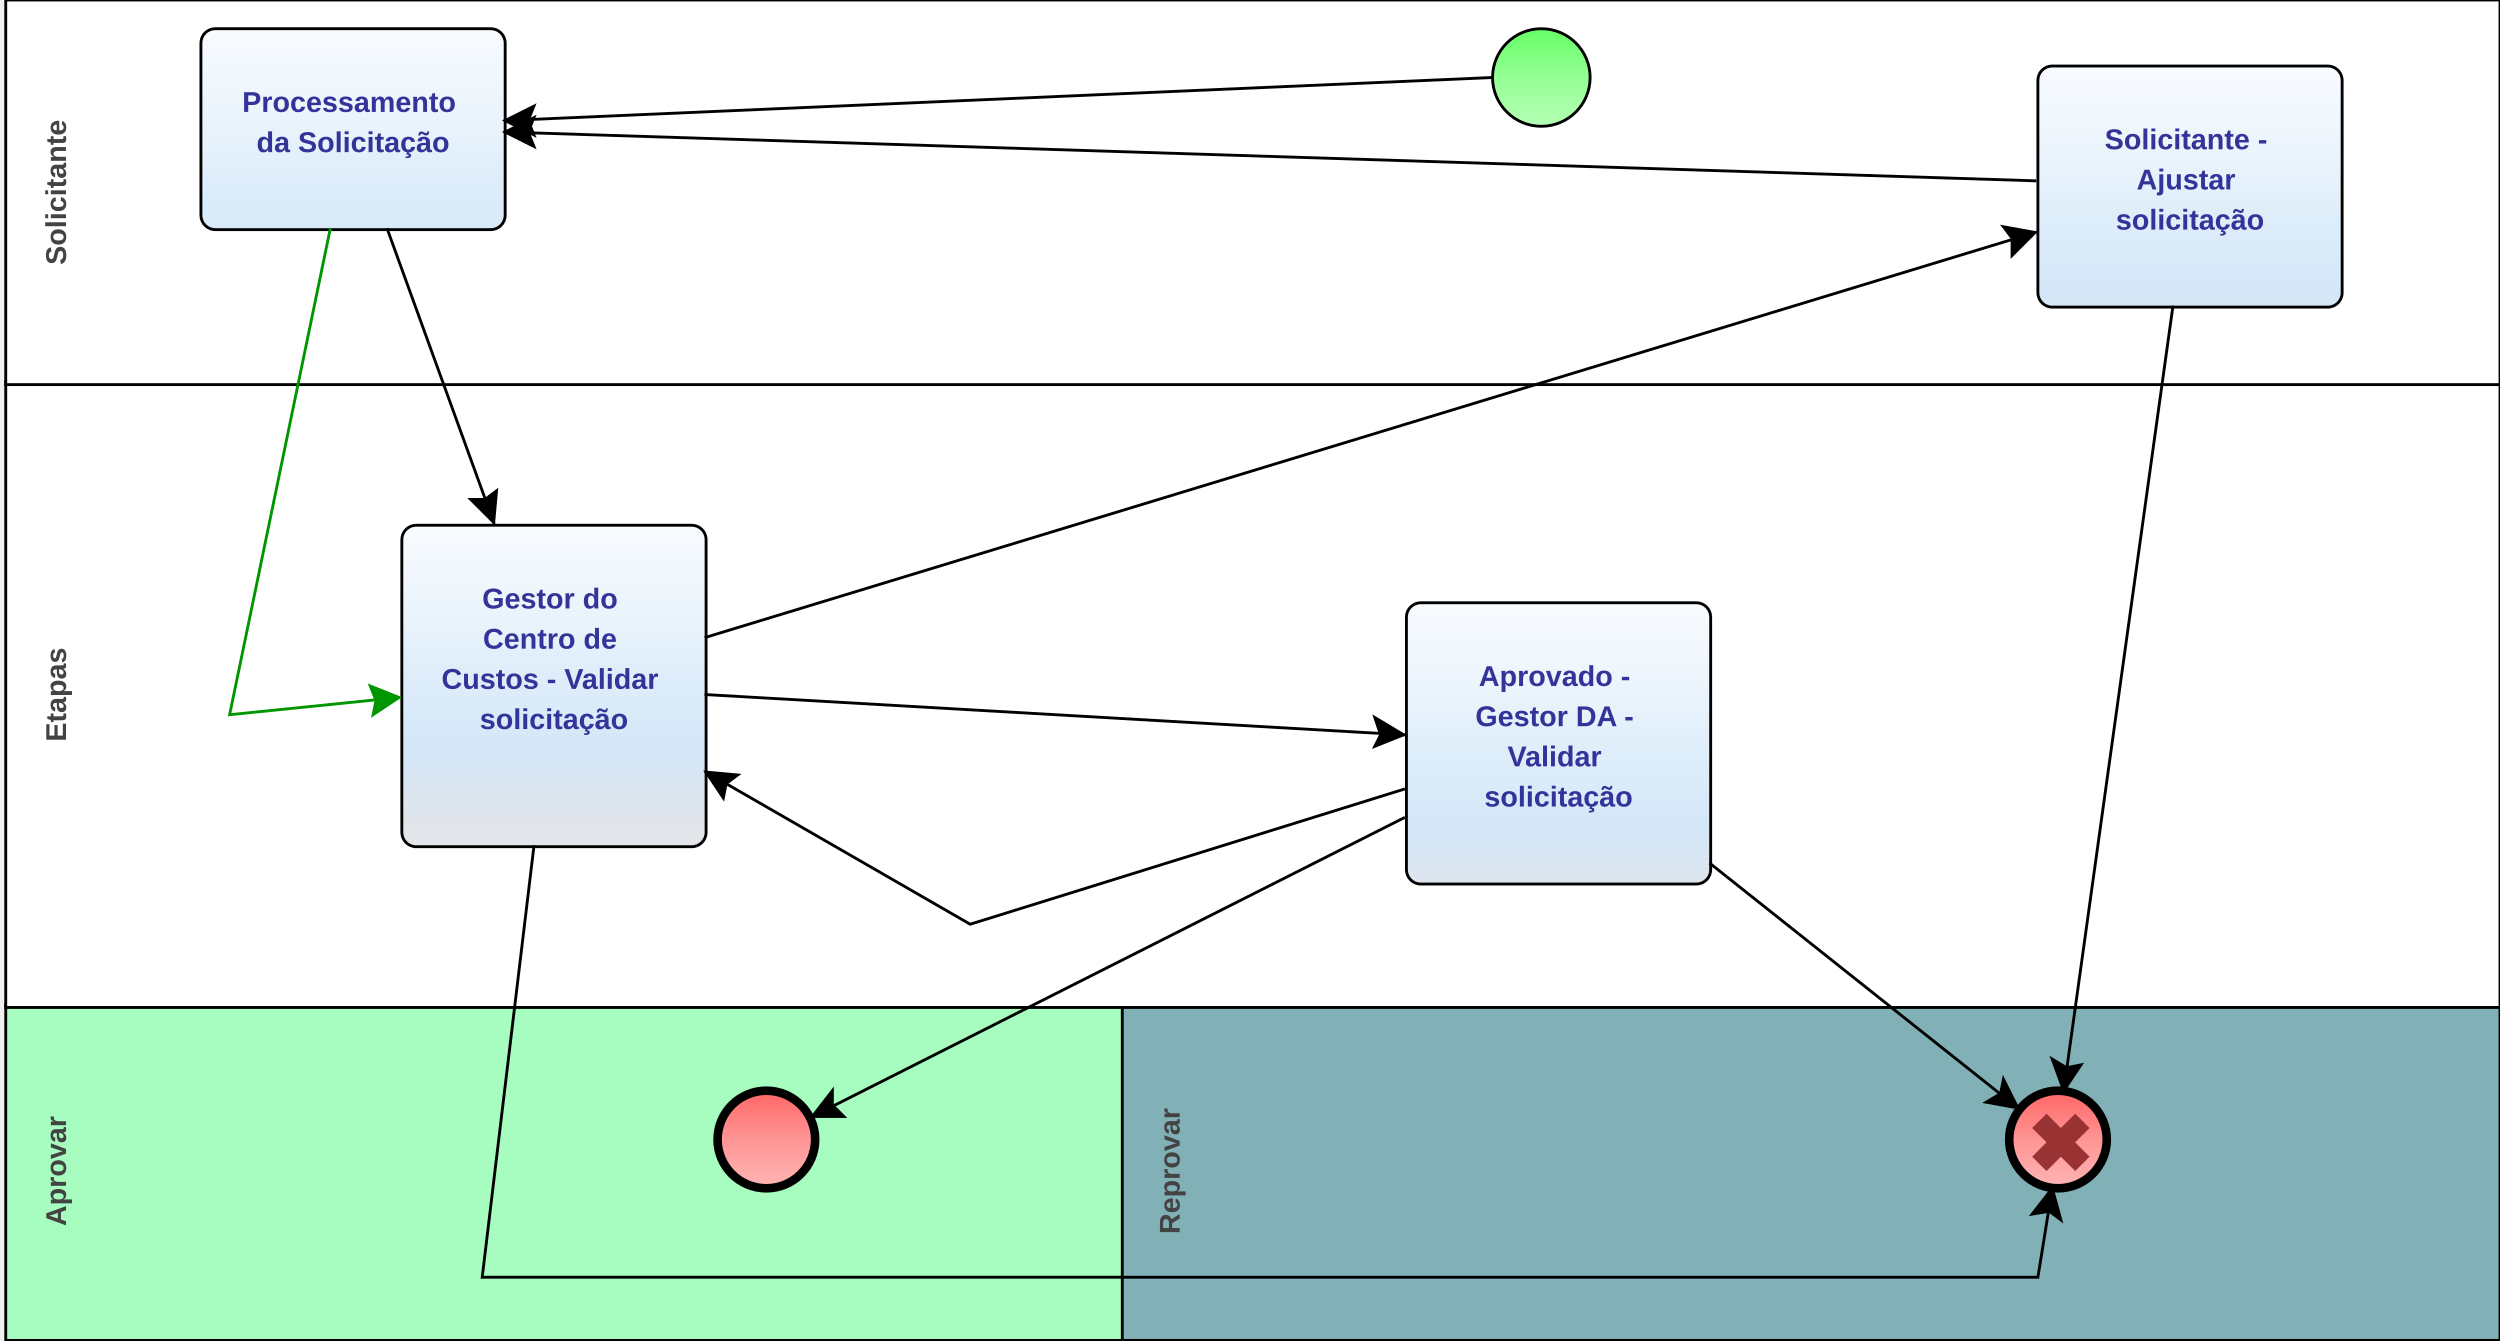
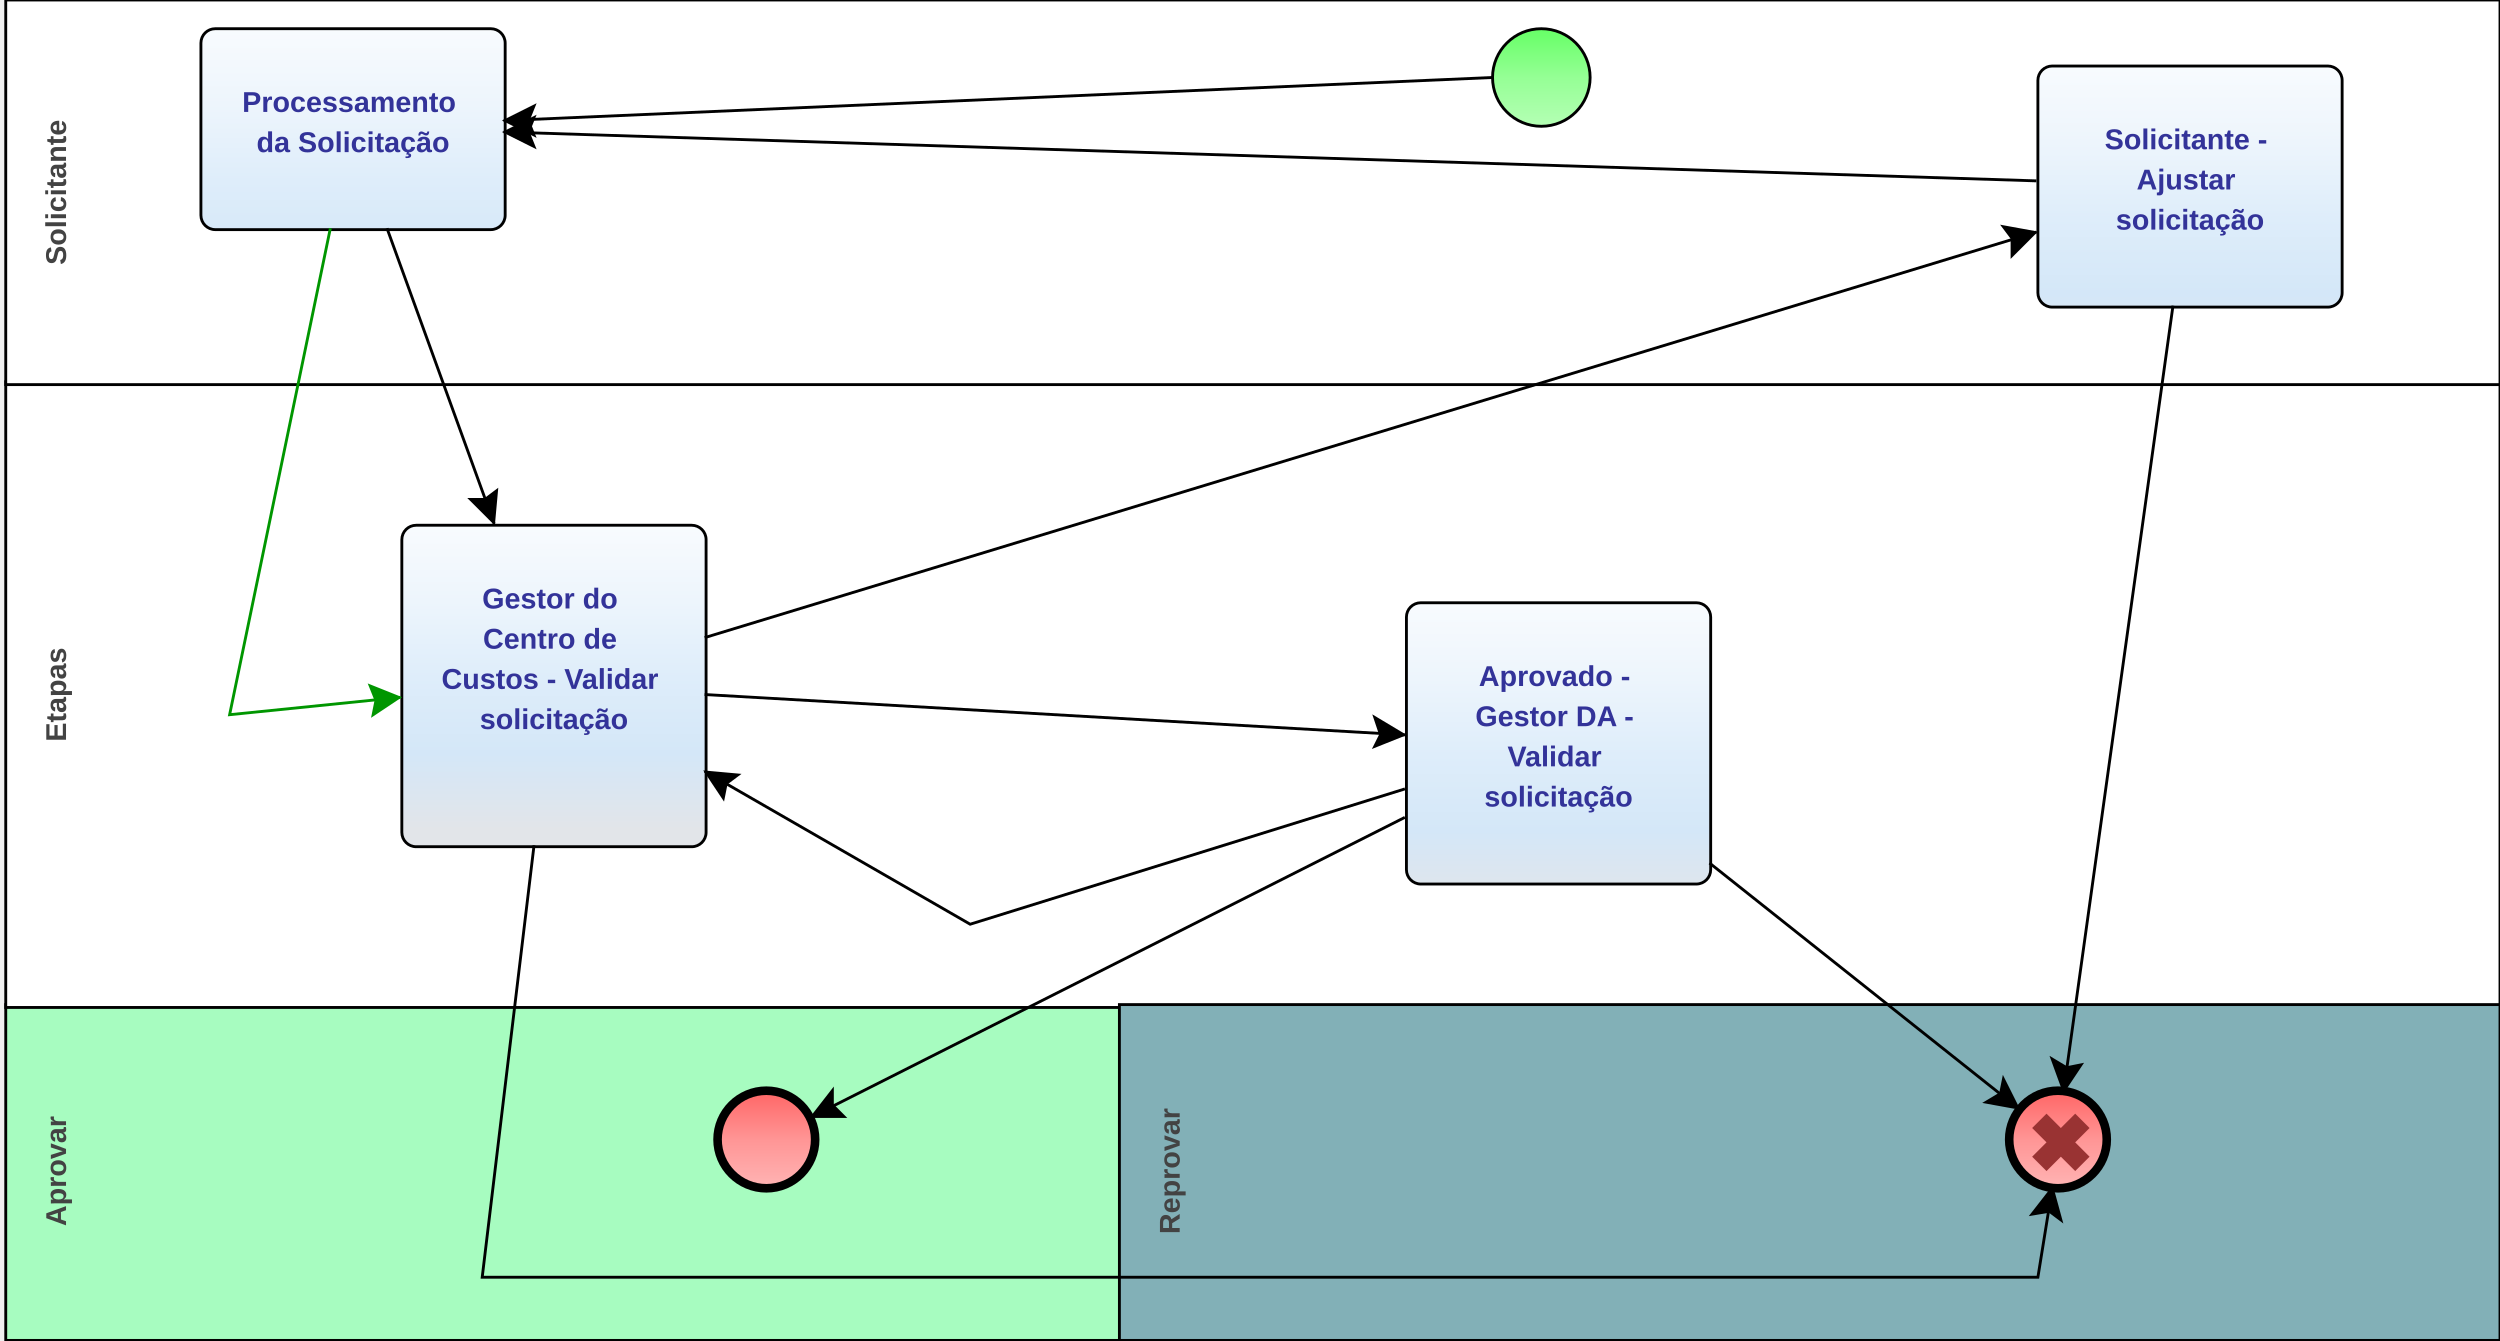
<svg xmlns="http://www.w3.org/2000/svg" xmlns:xlink="http://www.w3.org/1999/xlink" style="stroke-dasharray:none; shape-rendering:auto; font-family:'Arial'; text-rendering:auto; fill-opacity:1; color-interpolation:auto; color-rendering:auto; font-size:12; fill:black; stroke:black; image-rendering:auto; stroke-miterlimit:10; stroke-linecap:square; stroke-linejoin:miter; font-style:normal; stroke-width:1; stroke-dashoffset:0; font-weight:normal; stroke-opacity:1;" contentScriptType="text/ecmascript" preserveAspectRatio="xMidYMid meet" zoomAndPan="magnify" version="1.0" contentStyleType="text/css" xml:xlink="http://www.w3.org/1999/xlink" width="871" height="467">
-   <rect x="390" y="350" width="481" height="117" ry="0" rx="0" style="stroke:#000000; fill:#82B0B7" />
-   <g componentSequence="4">
-     <text x="-408" y="397" transform="rotate(270)" text-anchor="middle" style="font-weight:bold;font-size:10px;stroke:none; fill:#434343">
-       <tspan dy="14" x="-408">Reprovar</tspan>
-     </text>
-   </g>
  <rect x="2" y="350" width="389" height="117" ry="0" rx="0" style="stroke:#000000; fill:#A7FCC0" />
-   <g componentSequence="2">
+   <g componentSequence="3">
    <text x="-408" y="9" transform="rotate(270)" text-anchor="middle" style="font-weight:bold;font-size:10px;stroke:none; fill:#434343">
      <tspan dy="14" x="-408">Aprovar</tspan>
    </text>
  </g>
  <rect x="2" y="133" width="869" height="218" ry="0" rx="0" style="stroke:#000000; fill:#FFFFFF" />
-   <g componentSequence="3">
+   <g componentSequence="2">
    <text x="-242" y="9" transform="rotate(270)" text-anchor="middle" style="font-weight:bold;font-size:10px;stroke:none; fill:#434343">
      <tspan dy="14" x="-242">Etapas</tspan>
    </text>
  </g>
  <rect x="2" y="0" width="869" height="134" ry="0" rx="0" style="stroke:#000000; fill:#FFFFFF" />
  <g componentSequence="1">
    <text x="-67" y="9" transform="rotate(270)" text-anchor="middle" style="font-weight:bold;font-size:10px;stroke:none; fill:#434343">
      <tspan dy="14" x="-67">Solicitante</tspan>
    </text>
  </g>
+   <rect x="390" y="350" width="481" height="117" ry="0" rx="0" style="stroke:#000000; fill:#82B0B7" />
+   <g componentSequence="4">
+     <text x="-408" y="397" transform="rotate(270)" text-anchor="middle" style="font-weight:bold;font-size:10px;stroke:none; fill:#434343">
+       <tspan dy="14" x="-408">Reprovar</tspan>
+     </text>
+   </g>
  <g sequence="2">
-     <ellipse cx="537" cy="27" rx="17" ry="17" stroke-width="1" style="fill:url(#linearGradient66FF6696FF96B6FFB6_1938198728);" stroke="336633" />
+     <ellipse cx="537" cy="27" rx="17" ry="17" stroke-width="1" style="fill:url(#linearGradient66FF6696FF96B6FFB6_268542653);" stroke="336633" />
  </g>
  <g sequence="8">
-     <ellipse cx="267" cy="397" rx="17" ry="17" stroke-width="3" style="fill:url(#linearGradientFF6666FF9696FFB6B6_2101436616);" stroke="993333" />
+     <ellipse cx="267" cy="397" rx="17" ry="17" stroke-width="3" style="fill:url(#linearGradientFF6666FF9696FFB6B6_516312781);" stroke="993333" />
  </g>
  <g sequence="134">
-     <ellipse cx="717" cy="397" rx="17" ry="17" stroke-width="3" style="fill:url(#linearGradientFF6666FF9696FFB6B6_2038365112);" stroke="993333" />
+     <ellipse cx="717" cy="397" rx="17" ry="17" stroke-width="3" style="fill:url(#linearGradientFF6666FF9696FFB6B6_452577741);" stroke="993333" />
  </g>
  <g sequence="134">
    <polygon points=" 708 393 713 388 718 393 723 388 728 393 723 398 728 403 723 408 718 403 713 408 708 403 713 398" style="stroke:none; fill:#993333" />
  </g>
  <g sequence="145">
-     <rect x="140" y="183" width="106" height="112" ry="5" rx="5" style="fill:url(#linearGradientF8FBFEEDF5FCDEEDFAD4E7F8E2E5E9_1014786803);" stroke="191970" />
+     <rect x="140" y="183" width="106" height="112" ry="5" rx="5" style="fill:url(#linearGradientF8FBFEEDF5FCDEEDFAD4E7F8E2E5E9_1610302710);" stroke="191970" />
  </g>
  <g componentSequence="145">
    <text x="193" y="198" text-anchor="middle" style="font-weight:bold;font-size:10px;stroke:none; fill:#333399">
      <tspan dy="14" x="193">Gestor do</tspan>
      <tspan dy="14" x="193">Centro de</tspan>
      <tspan dy="14" x="193">Custos - Validar</tspan>
      <tspan dy="14" x="193">solicitação</tspan>
    </text>
  </g>
  <g sequence="161">
-     <rect x="490" y="210" width="106" height="98" ry="5" rx="5" style="fill:url(#linearGradientF8FBFEEDF5FCDEEDFAD4E7F8E2E5E9_2067508580);" stroke="191970" />
+     <rect x="490" y="210" width="106" height="98" ry="5" rx="5" style="fill:url(#linearGradientF8FBFEEDF5FCDEEDFAD4E7F8E2E5E9_1114771966);" stroke="191970" />
  </g>
  <g componentSequence="161">
    <text x="543" y="225" text-anchor="middle" style="font-weight:bold;font-size:10px;stroke:none; fill:#333399">
      <tspan dy="14" x="543">Aprovado -</tspan>
      <tspan dy="14" x="543">Gestor DA -</tspan>
      <tspan dy="14" x="543">Validar</tspan>
      <tspan dy="14" x="543">solicitação</tspan>
    </text>
  </g>
  <g sequence="172">
-     <rect x="70" y="10" width="106" height="70" ry="5" rx="5" style="fill:url(#linearGradientF8FBFEEDF5FCDEEDFAD4E7F8E2E5E9_227202539);" stroke="191970" />
+     <rect x="70" y="10" width="106" height="70" ry="5" rx="5" style="fill:url(#linearGradientF8FBFEEDF5FCDEEDFAD4E7F8E2E5E9_1861132123);" stroke="191970" />
  </g>
  <g componentSequence="172">
    <text x="123" y="25" text-anchor="middle" style="font-weight:bold;font-size:10px;stroke:none; fill:#333399">
      <tspan dy="14" x="123">Processamento</tspan>
      <tspan dy="14" x="123">da Solicitação</tspan>
    </text>
  </g>
  <g sequence="180">
-     <rect x="710" y="23" width="106" height="84" ry="5" rx="5" style="fill:url(#linearGradientF8FBFEEDF5FCDEEDFAD4E7F8E2E5E9_52907225);" stroke="191970" />
+     <rect x="710" y="23" width="106" height="84" ry="5" rx="5" style="fill:url(#linearGradientF8FBFEEDF5FCDEEDFAD4E7F8E2E5E9_982357226);" stroke="191970" />
  </g>
  <g componentSequence="180">
    <text x="763" y="38" text-anchor="middle" style="font-weight:bold;font-size:10px;stroke:none; fill:#333399">
      <tspan dy="14" x="763">Solicitante -</tspan>
      <tspan dy="14" x="763">Ajustar</tspan>
      <tspan dy="14" x="763">solicitação</tspan>
    </text>
  </g>
  <g componentSequence="163">
    <text x="397" y="337" style="font-size:10px;font-weight:none;stroke:none; fill:#333399" text-anchor="left" />
  </g>
  <g componentSequence="166">
    <text x="358" y="35" style="font-size:10px;font-weight:none;stroke:none; fill:#333399" text-anchor="left" />
  </g>
  <g componentSequence="184">
    <text x="453" y="55" style="font-size:10px;font-weight:none;stroke:none; fill:#333399" text-anchor="left" />
  </g>
  <g componentSequence="187">
    <text x="164" y="131" style="font-size:10px;font-weight:none;stroke:none; fill:#333399" text-anchor="left" />
  </g>
  <g componentSequence="189">
    <text x="378" y="249" style="font-size:10px;font-weight:none;stroke:none; fill:#333399" text-anchor="left" />
  </g>
  <g componentSequence="190">
    <text x="488" y="152" style="font-size:10px;font-weight:none;stroke:none; fill:#333399" text-anchor="left" />
  </g>
  <g componentSequence="191">
    <text x="748" y="243" style="font-size:10px;font-weight:none;stroke:none; fill:#333399" text-anchor="left" />
  </g>
  <g componentSequence="192">
    <text x="101" y="194" style="font-size:10px;font-weight:none;stroke:none; fill:#333399" text-anchor="left" />
  </g>
  <g componentSequence="193">
    <text x="658" y="342" style="font-size:10px;font-weight:none;stroke:none; fill:#333399" text-anchor="left" />
  </g>
  <g componentSequence="194">
    <text x="389" y="445" style="font-size:10px;font-weight:none;stroke:none; fill:#333399" text-anchor="left" />
  </g>
  <g componentSequence="195">
    <text x="373" y="314" style="font-size:10px;font-weight:none;stroke:none; fill:#333399" text-anchor="left" />
  </g>
  <path style="fill:none; stroke:#000000;stroke-width:1" d="M520.0 27.0 L176.0 42.0" />
  <polygon style="fill:#000000; stroke:#000000;" points=" 186 47 176 42 186 37 184 42" />
  <path style="fill:none; stroke:#000000;stroke-width:1" d="M489.0 285.0 L283.0 389.0" />
  <polygon style="fill:#000000; stroke:#000000;" points=" 294 389 283 389 290 380 290 385" />
  <path style="fill:none; stroke:#000000;stroke-width:1" d="M757.0 107.0 L719.0 380.0" />
  <polygon style="fill:#000000; stroke:#000000;" points=" 725 371 719 380 715 369 720 372" />
  <path style="fill:none; stroke:#000000;stroke-width:1" d="M596.0 301.0 L703.0 386.0" />
  <polygon style="fill:#000000; stroke:#000000;" points=" 698 376 703 386 692 384 697 381" />
  <path style="fill:none; stroke:#000000;stroke-width:1" d="M186.0 295.0 L168.0 445.0 L710.0 445.0 L715.0 414.0" />
  <polygon style="fill:#000000; stroke:#000000;" points=" 708 423 715 414 718 425 714 422" />
  <path style="fill:none; stroke:#000000;stroke-width:1" d="M246.0 242.0 L489.0 256.0" />
  <polygon style="fill:#000000; stroke:#000000;" points=" 479 250 489 256 479 260 481 256" />
  <path style="fill:none; stroke:#000000;stroke-width:1" d="M246.0 222.0 L709.0 81.0" />
  <polygon style="fill:#000000; stroke:#000000;" points=" 698 79 709 81 701 89 701 83" />
  <path style="fill:none; stroke:#000000;stroke-width:1" d="M135.0 80.0 L172.0 182.0" />
  <polygon style="fill:#000000; stroke:#000000;" points=" 173 171 172 182 164 174 169 174" />
  <path style="fill:none; stroke:#009600;stroke-width:1" d="M115.0 80.0 L80.0 249.0 L139.0 243.0" />
  <polygon style="fill:#009600; stroke:#009600;" points=" 129 239 139 243 130 249 131 244" />
  <path style="fill:none; stroke:#000000;stroke-width:1" d="M489.0 275.0 L338.0 322.0 L246.0 269.0" />
  <polygon style="fill:#000000; stroke:#000000;" points=" 252 278 246 269 257 270 253 273" />
  <path style="fill:none; stroke:#000000;stroke-width:1" d="M709.0 63.0 L176.0 46.0" />
  <polygon style="fill:#000000; stroke:#000000;" points=" 186 51 176 46 186 41 184 46" />
  <defs>
-     <linearGradient xlink:href="#linearGradient66FF6696FF96B6FFB6" id="linearGradient66FF6696FF96B6FFB6_1938198728" x1="0" y1="10.0" x2="0" y2="45.0" gradientUnits="userSpaceOnUse" xlink:type="simple" xlink:actuate="onLoad" xlink:show="other" />
+     <linearGradient xlink:href="#linearGradient66FF6696FF96B6FFB6" id="linearGradient66FF6696FF96B6FFB6_268542653" x1="0" y1="10.0" x2="0" y2="45.0" gradientUnits="userSpaceOnUse" xlink:type="simple" xlink:actuate="onLoad" xlink:show="other" />
    <linearGradient id="linearGradient66FF6696FF96B6FFB6">
      <stop style="stop-color:#66FF66;stop-opacity:1;" offset="0.0" id="stop66FF66" />
      <stop style="stop-color:#96FF96;stop-opacity:1;" offset="0.5" id="stop96FF96" />
      <stop style="stop-color:#B6FFB6;stop-opacity:1;" offset="1.0" id="stopB6FFB6" />
    </linearGradient>
-     <linearGradient xlink:href="#linearGradientFF6666FF9696FFB6B6" id="linearGradientFF6666FF9696FFB6B6_2101436616" x1="0" y1="380.0" x2="0" y2="415.0" gradientUnits="userSpaceOnUse" xlink:type="simple" xlink:actuate="onLoad" xlink:show="other" />
+     <linearGradient xlink:href="#linearGradientFF6666FF9696FFB6B6" id="linearGradientFF6666FF9696FFB6B6_516312781" x1="0" y1="380.0" x2="0" y2="415.0" gradientUnits="userSpaceOnUse" xlink:type="simple" xlink:actuate="onLoad" xlink:show="other" />
    <linearGradient id="linearGradientFF6666FF9696FFB6B6">
      <stop style="stop-color:#FF6666;stop-opacity:1;" offset="0.0" id="stopFF6666" />
      <stop style="stop-color:#FF9696;stop-opacity:1;" offset="0.5" id="stopFF9696" />
      <stop style="stop-color:#FFB6B6;stop-opacity:1;" offset="1.0" id="stopFFB6B6" />
    </linearGradient>
-     <linearGradient xlink:href="#linearGradientFF6666FF9696FFB6B6" id="linearGradientFF6666FF9696FFB6B6_2038365112" x1="0" y1="380.0" x2="0" y2="415.0" gradientUnits="userSpaceOnUse" xlink:type="simple" xlink:actuate="onLoad" xlink:show="other" />
-     <linearGradient xlink:href="#linearGradientF8FBFEEDF5FCDEEDFAD4E7F8E2E5E9" id="linearGradientF8FBFEEDF5FCDEEDFAD4E7F8E2E5E9_1014786803" x1="0" y1="183.0" x2="0" y2="289.0" gradientUnits="userSpaceOnUse" xlink:type="simple" xlink:actuate="onLoad" xlink:show="other" />
+     <linearGradient xlink:href="#linearGradientFF6666FF9696FFB6B6" id="linearGradientFF6666FF9696FFB6B6_452577741" x1="0" y1="380.0" x2="0" y2="415.0" gradientUnits="userSpaceOnUse" xlink:type="simple" xlink:actuate="onLoad" xlink:show="other" />
+     <linearGradient xlink:href="#linearGradientF8FBFEEDF5FCDEEDFAD4E7F8E2E5E9" id="linearGradientF8FBFEEDF5FCDEEDFAD4E7F8E2E5E9_1610302710" x1="0" y1="183.0" x2="0" y2="289.0" gradientUnits="userSpaceOnUse" xlink:type="simple" xlink:actuate="onLoad" xlink:show="other" />
    <linearGradient id="linearGradientF8FBFEEDF5FCDEEDFAD4E7F8E2E5E9">
      <stop style="stop-color:#F8FBFE;stop-opacity:1;" offset="0.0" id="stopF8FBFE" />
      <stop style="stop-color:#EDF5FC;stop-opacity:1;" offset="0.25" id="stopEDF5FC" />
      <stop style="stop-color:#DEEDFA;stop-opacity:1;" offset="0.5" id="stopDEEDFA" />
      <stop style="stop-color:#D4E7F8;stop-opacity:1;" offset="0.75" id="stopD4E7F8" />
      <stop style="stop-color:#E2E5E9;stop-opacity:1;" offset="1.0" id="stopE2E5E9" />
    </linearGradient>
-     <linearGradient xlink:href="#linearGradientF8FBFEEDF5FCDEEDFAD4E7F8E2E5E9" id="linearGradientF8FBFEEDF5FCDEEDFAD4E7F8E2E5E9_2067508580" x1="0" y1="210.0" x2="0" y2="316.0" gradientUnits="userSpaceOnUse" xlink:type="simple" xlink:actuate="onLoad" xlink:show="other" />
-     <linearGradient xlink:href="#linearGradientF8FBFEEDF5FCDEEDFAD4E7F8E2E5E9" id="linearGradientF8FBFEEDF5FCDEEDFAD4E7F8E2E5E9_227202539" x1="0" y1="10.0" x2="0" y2="116.0" gradientUnits="userSpaceOnUse" xlink:type="simple" xlink:actuate="onLoad" xlink:show="other" />
-     <linearGradient xlink:href="#linearGradientF8FBFEEDF5FCDEEDFAD4E7F8E2E5E9" id="linearGradientF8FBFEEDF5FCDEEDFAD4E7F8E2E5E9_52907225" x1="0" y1="23.0" x2="0" y2="129.0" gradientUnits="userSpaceOnUse" xlink:type="simple" xlink:actuate="onLoad" xlink:show="other" />
+     <linearGradient xlink:href="#linearGradientF8FBFEEDF5FCDEEDFAD4E7F8E2E5E9" id="linearGradientF8FBFEEDF5FCDEEDFAD4E7F8E2E5E9_1114771966" x1="0" y1="210.0" x2="0" y2="316.0" gradientUnits="userSpaceOnUse" xlink:type="simple" xlink:actuate="onLoad" xlink:show="other" />
+     <linearGradient xlink:href="#linearGradientF8FBFEEDF5FCDEEDFAD4E7F8E2E5E9" id="linearGradientF8FBFEEDF5FCDEEDFAD4E7F8E2E5E9_1861132123" x1="0" y1="10.0" x2="0" y2="116.0" gradientUnits="userSpaceOnUse" xlink:type="simple" xlink:actuate="onLoad" xlink:show="other" />
+     <linearGradient xlink:href="#linearGradientF8FBFEEDF5FCDEEDFAD4E7F8E2E5E9" id="linearGradientF8FBFEEDF5FCDEEDFAD4E7F8E2E5E9_982357226" x1="0" y1="23.0" x2="0" y2="129.0" gradientUnits="userSpaceOnUse" xlink:type="simple" xlink:actuate="onLoad" xlink:show="other" />
  </defs>
</svg>
